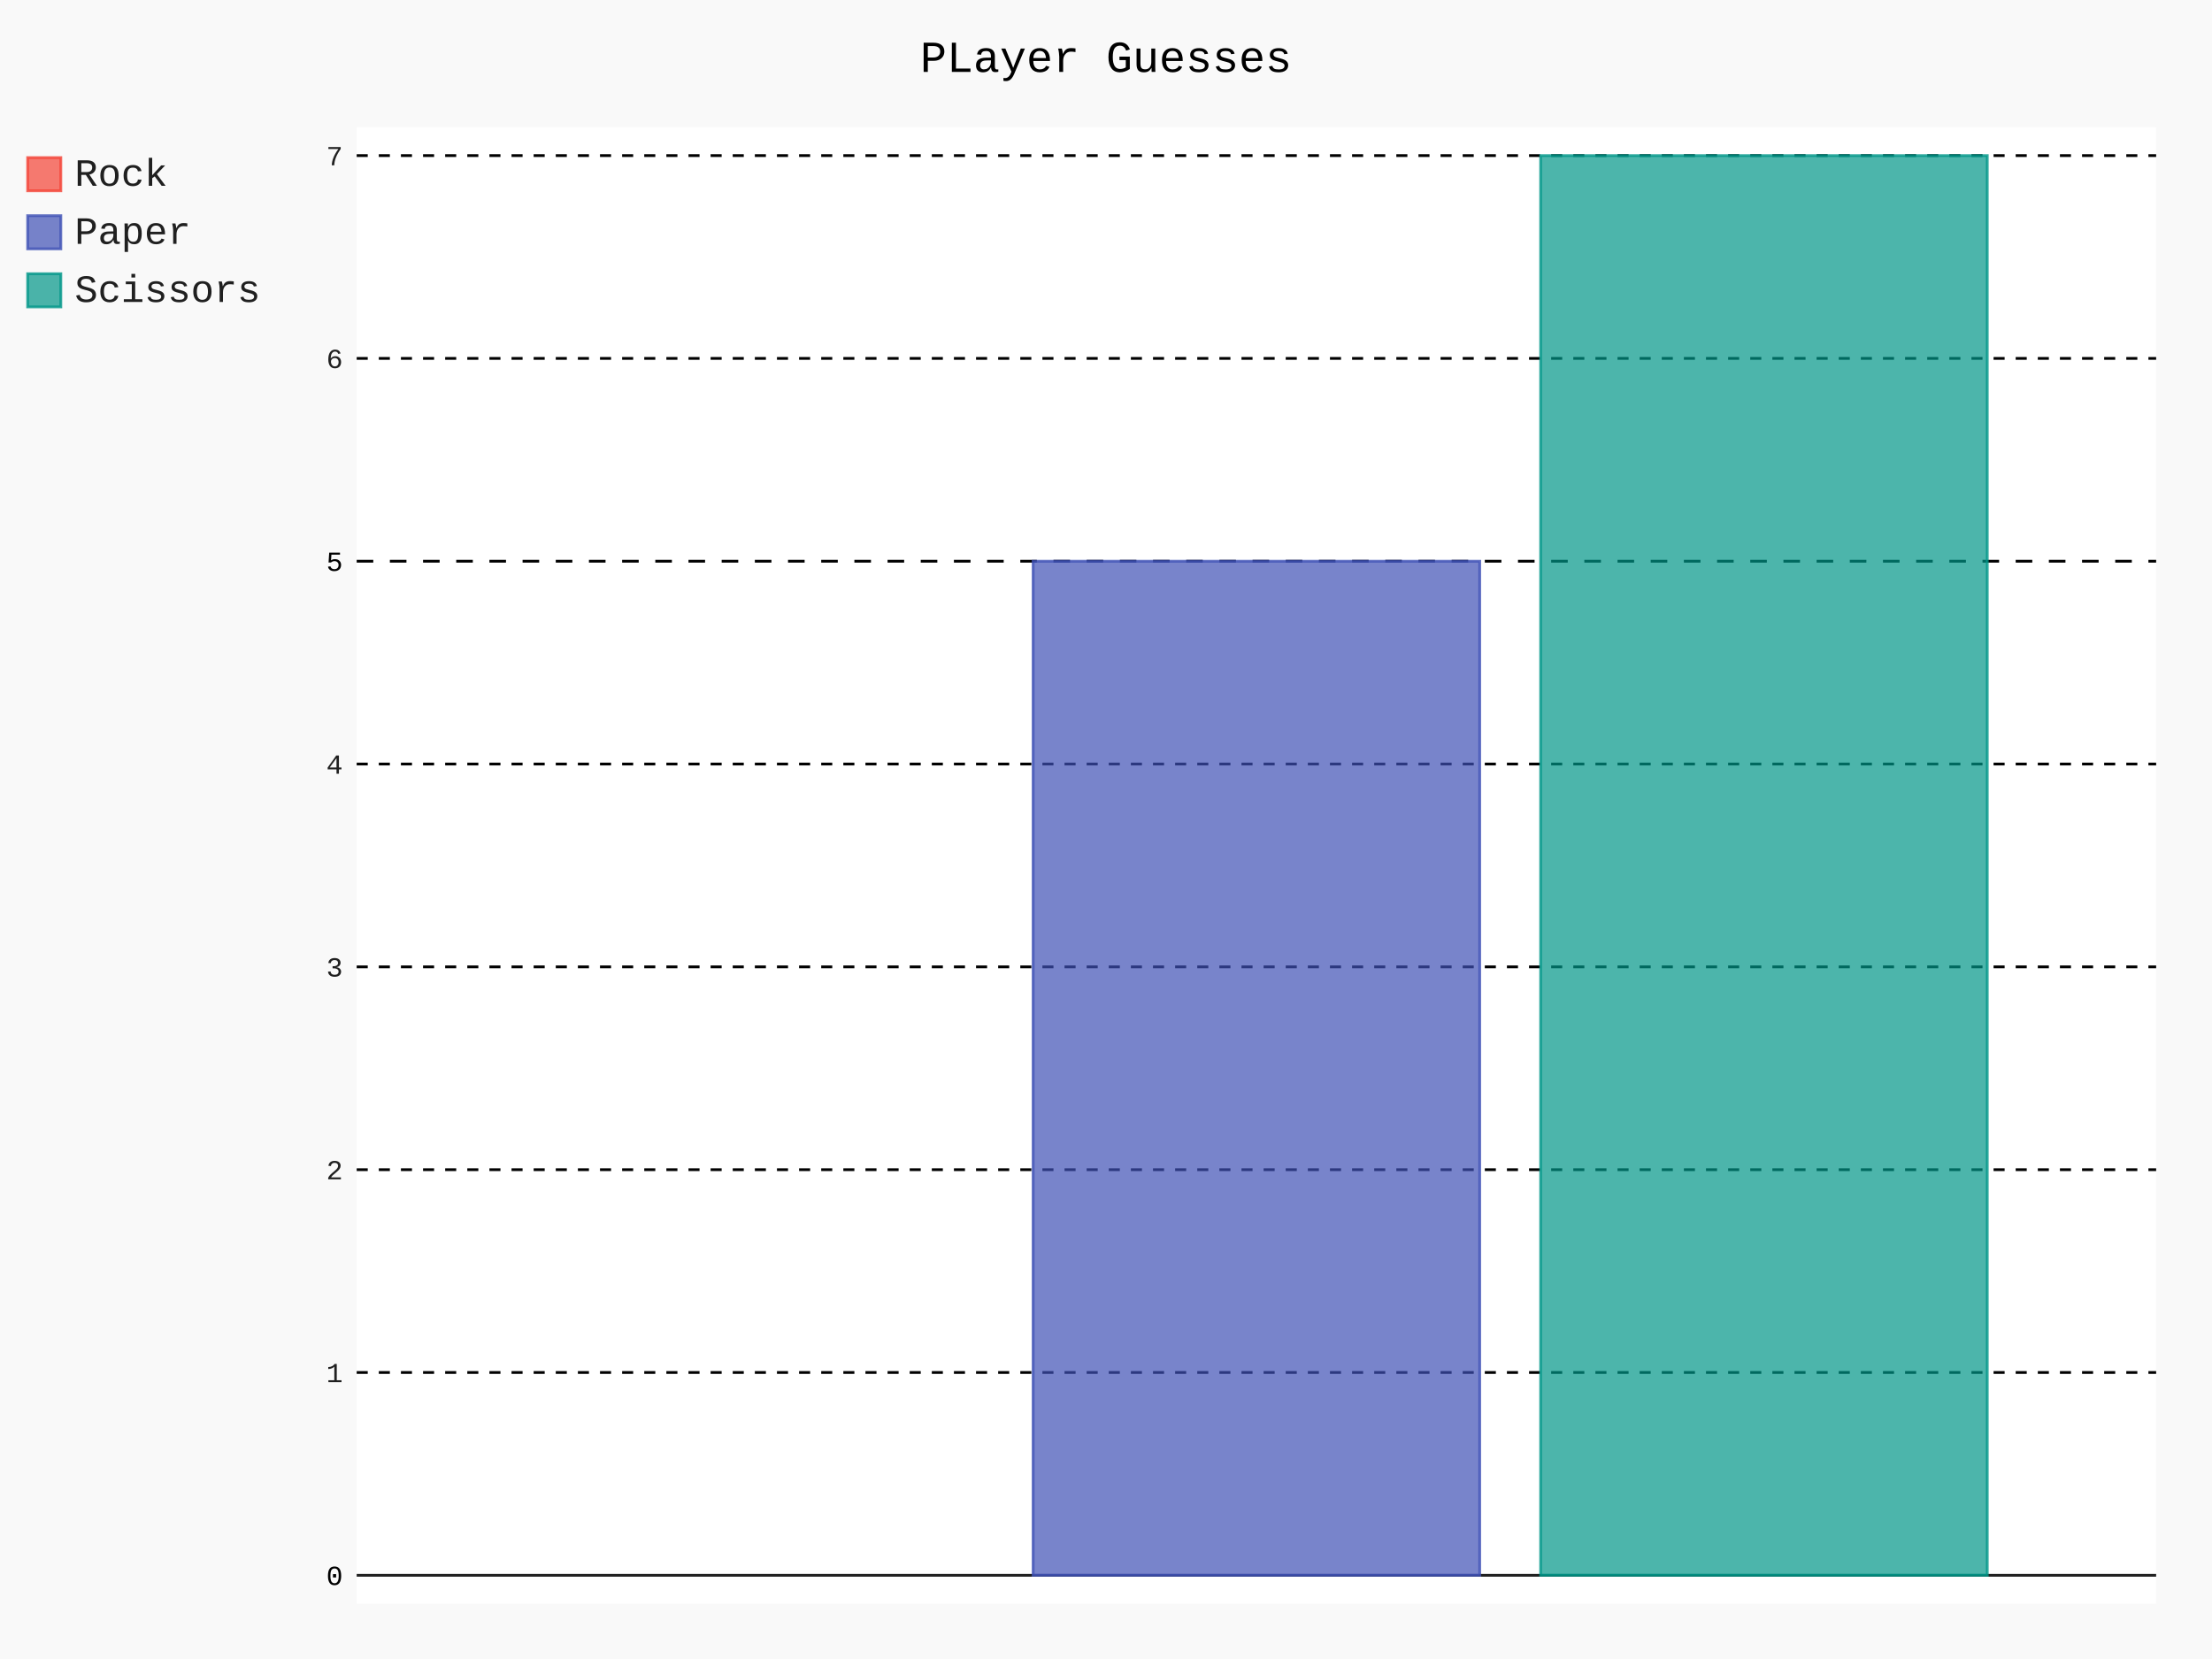
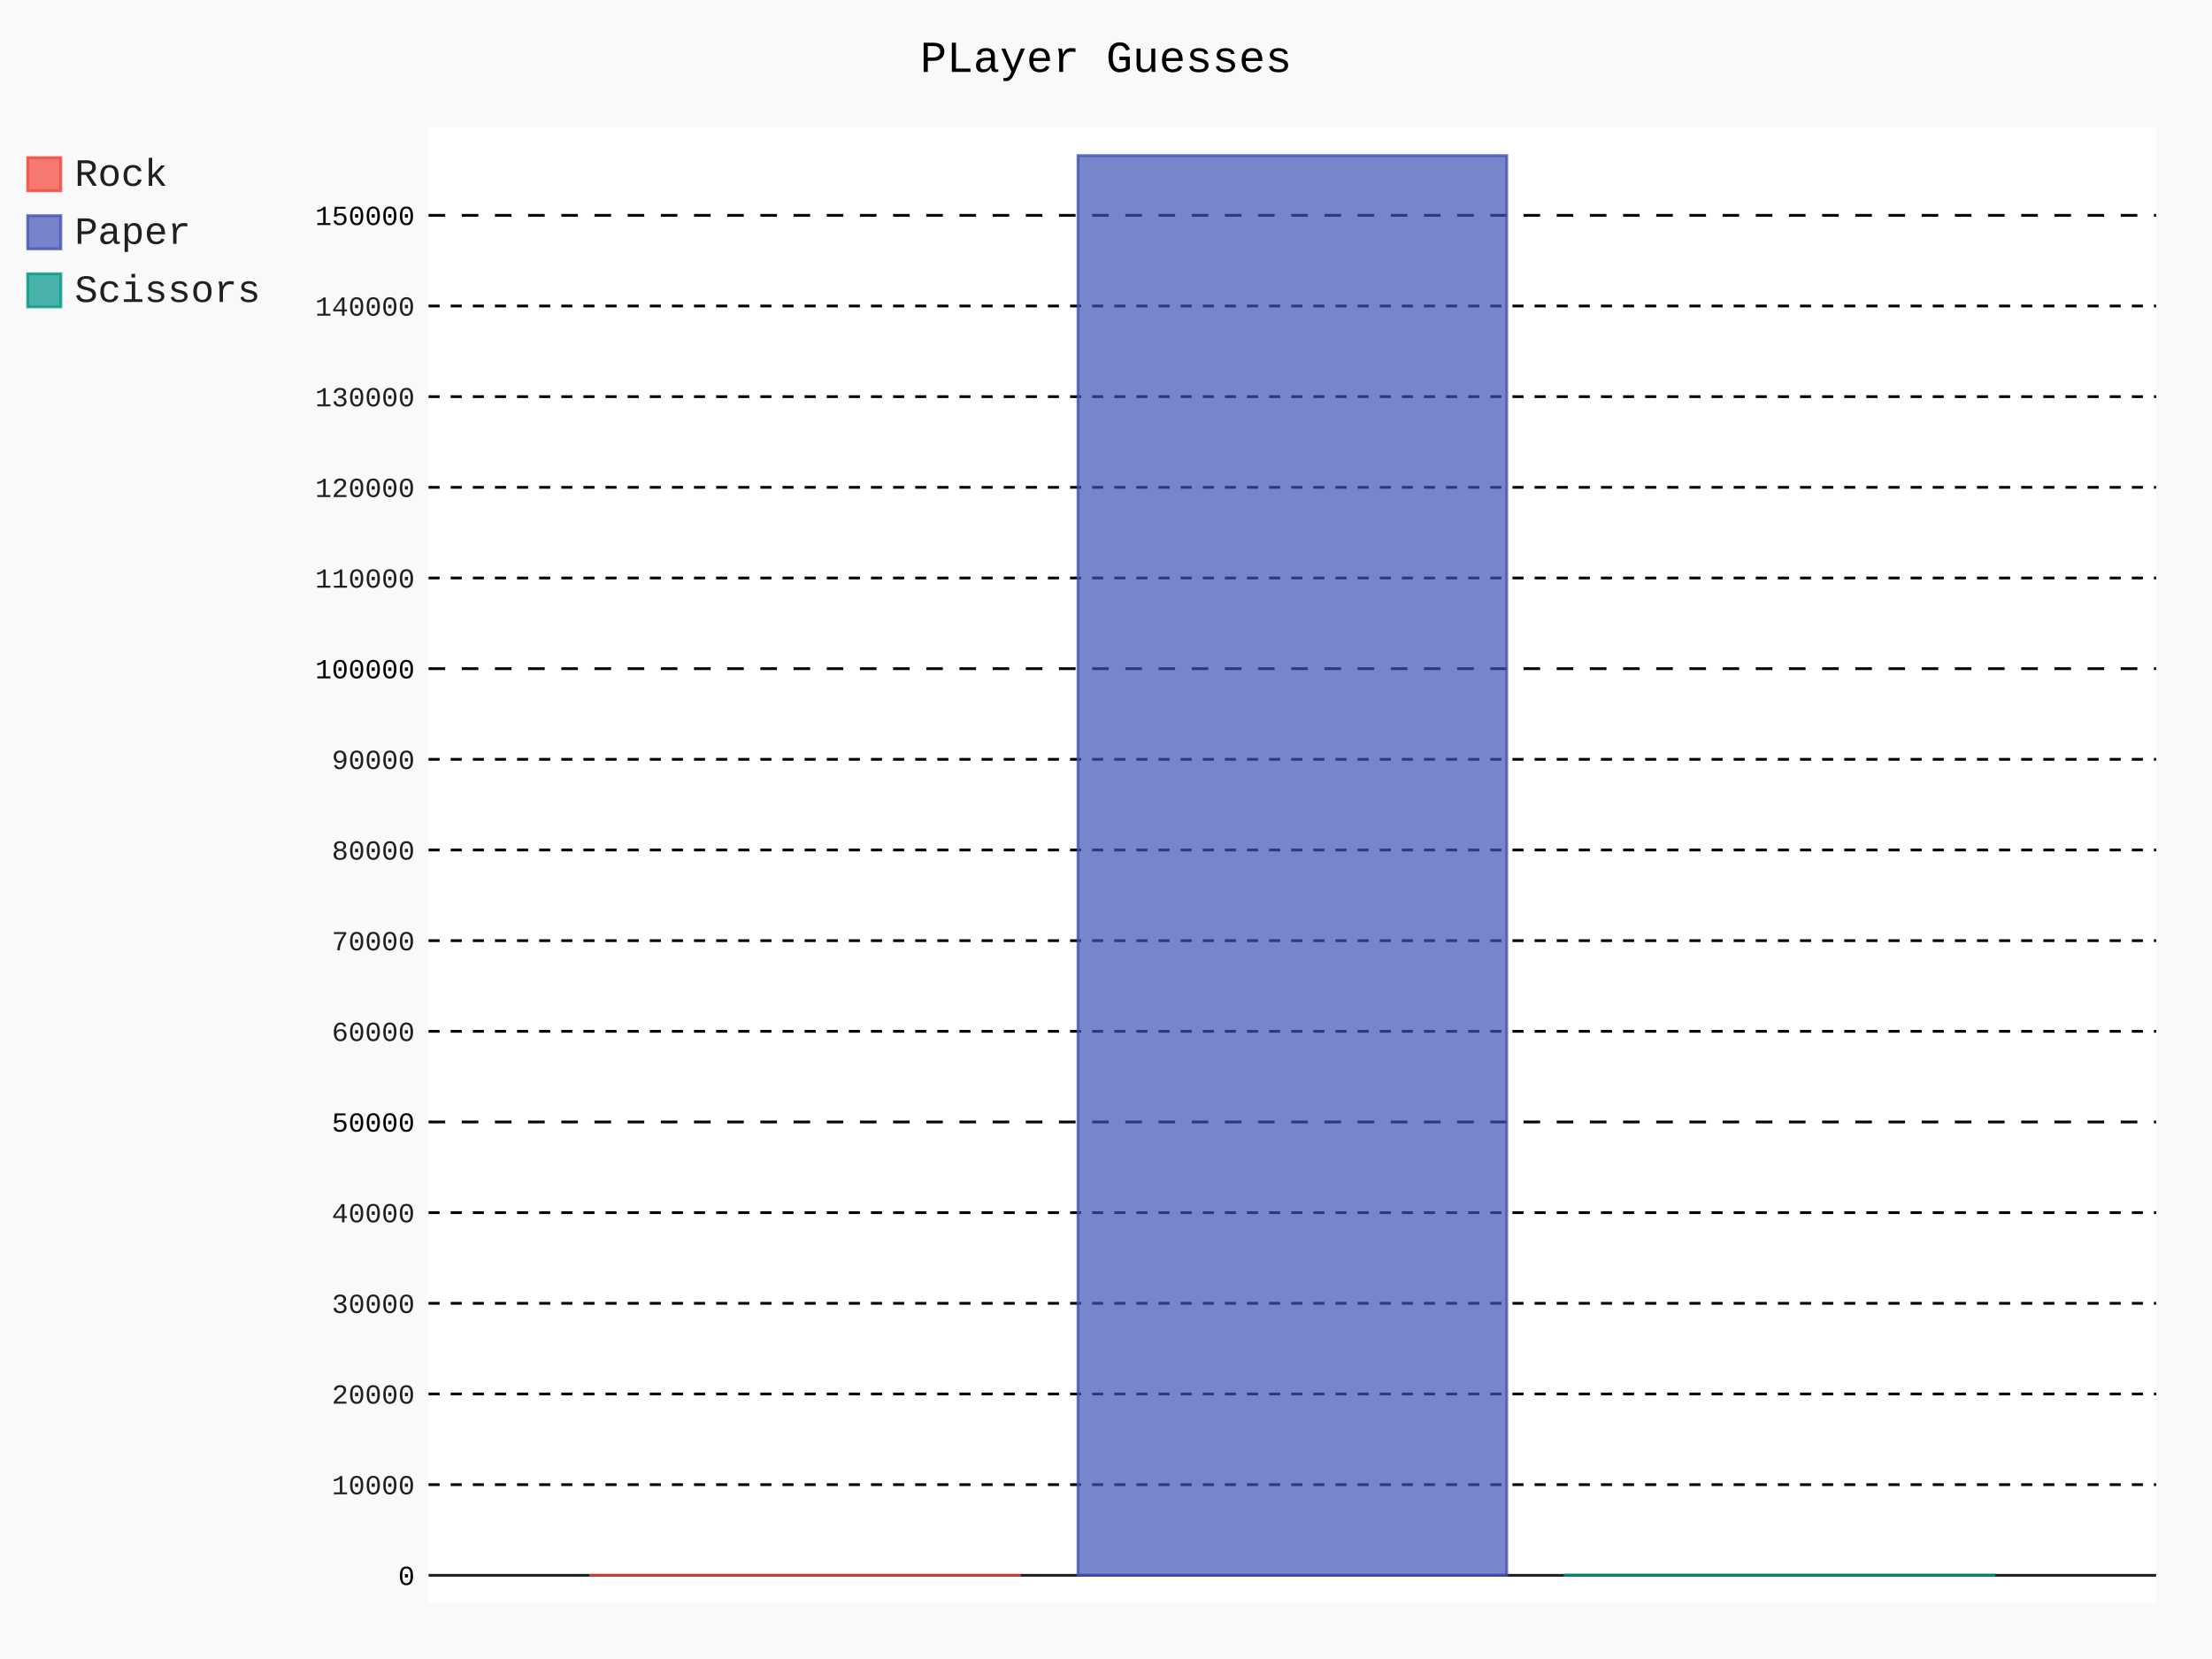
- <svg xmlns="http://www.w3.org/2000/svg" id="chart-9704459f-4c33-4a36-bc77-5714a661b244" class="pygal-chart" viewBox="0 0 800 600">
+ <svg xmlns="http://www.w3.org/2000/svg" id="chart-64f01a74-b67e-4ba5-ba52-f50d4b3d9118" class="pygal-chart" viewBox="0 0 800 600">
  <defs>
-     <style type="text/css">#chart-9704459f-4c33-4a36-bc77-5714a661b244{-webkit-user-select:none;-webkit-font-smoothing:antialiased;font-family:Consolas,"Liberation Mono",Menlo,Courier,monospace}#chart-9704459f-4c33-4a36-bc77-5714a661b244 .title{font-family:Consolas,"Liberation Mono",Menlo,Courier,monospace;font-size:16px}#chart-9704459f-4c33-4a36-bc77-5714a661b244 .legends .legend text{font-family:Consolas,"Liberation Mono",Menlo,Courier,monospace;font-size:14px}#chart-9704459f-4c33-4a36-bc77-5714a661b244 .axis text{font-family:Consolas,"Liberation Mono",Menlo,Courier,monospace;font-size:10px}#chart-9704459f-4c33-4a36-bc77-5714a661b244 .axis text.major{font-family:Consolas,"Liberation Mono",Menlo,Courier,monospace;font-size:10px}#chart-9704459f-4c33-4a36-bc77-5714a661b244 .text-overlay text.value{font-family:Consolas,"Liberation Mono",Menlo,Courier,monospace;font-size:16px}#chart-9704459f-4c33-4a36-bc77-5714a661b244 .text-overlay text.label{font-family:Consolas,"Liberation Mono",Menlo,Courier,monospace;font-size:10px}#chart-9704459f-4c33-4a36-bc77-5714a661b244 .tooltip{font-family:Consolas,"Liberation Mono",Menlo,Courier,monospace;font-size:14px}#chart-9704459f-4c33-4a36-bc77-5714a661b244 text.no_data{font-family:Consolas,"Liberation Mono",Menlo,Courier,monospace;font-size:64px}
- #chart-9704459f-4c33-4a36-bc77-5714a661b244{background-color:rgba(249,249,249,1)}#chart-9704459f-4c33-4a36-bc77-5714a661b244 path,#chart-9704459f-4c33-4a36-bc77-5714a661b244 line,#chart-9704459f-4c33-4a36-bc77-5714a661b244 rect,#chart-9704459f-4c33-4a36-bc77-5714a661b244 circle{-webkit-transition:150ms;-moz-transition:150ms;transition:150ms}#chart-9704459f-4c33-4a36-bc77-5714a661b244 .graph &gt; .background{fill:rgba(249,249,249,1)}#chart-9704459f-4c33-4a36-bc77-5714a661b244 .plot &gt; .background{fill:rgba(255,255,255,1)}#chart-9704459f-4c33-4a36-bc77-5714a661b244 .graph{fill:rgba(0,0,0,.87)}#chart-9704459f-4c33-4a36-bc77-5714a661b244 text.no_data{fill:rgba(0,0,0,1)}#chart-9704459f-4c33-4a36-bc77-5714a661b244 .title{fill:rgba(0,0,0,1)}#chart-9704459f-4c33-4a36-bc77-5714a661b244 .legends .legend text{fill:rgba(0,0,0,.87)}#chart-9704459f-4c33-4a36-bc77-5714a661b244 .legends .legend:hover text{fill:rgba(0,0,0,1)}#chart-9704459f-4c33-4a36-bc77-5714a661b244 .axis .line{stroke:rgba(0,0,0,1)}#chart-9704459f-4c33-4a36-bc77-5714a661b244 .axis .guide.line{stroke:rgba(0,0,0,.54)}#chart-9704459f-4c33-4a36-bc77-5714a661b244 .axis .major.line{stroke:rgba(0,0,0,.87)}#chart-9704459f-4c33-4a36-bc77-5714a661b244 .axis text.major{fill:rgba(0,0,0,1)}#chart-9704459f-4c33-4a36-bc77-5714a661b244 .axis.y .guides:hover .guide.line,#chart-9704459f-4c33-4a36-bc77-5714a661b244 .line-graph .axis.x .guides:hover .guide.line,#chart-9704459f-4c33-4a36-bc77-5714a661b244 .stackedline-graph .axis.x .guides:hover .guide.line,#chart-9704459f-4c33-4a36-bc77-5714a661b244 .xy-graph .axis.x .guides:hover .guide.line{stroke:rgba(0,0,0,1)}#chart-9704459f-4c33-4a36-bc77-5714a661b244 .axis .guides:hover text{fill:rgba(0,0,0,1)}#chart-9704459f-4c33-4a36-bc77-5714a661b244 .reactive{fill-opacity:.7;stroke-opacity:.8;stroke-width:1}#chart-9704459f-4c33-4a36-bc77-5714a661b244 .ci{stroke:rgba(0,0,0,.87)}#chart-9704459f-4c33-4a36-bc77-5714a661b244 .reactive.active,#chart-9704459f-4c33-4a36-bc77-5714a661b244 .active .reactive{fill-opacity:.8;stroke-opacity:.9;stroke-width:4}#chart-9704459f-4c33-4a36-bc77-5714a661b244 .ci .reactive.active{stroke-width:1.5}#chart-9704459f-4c33-4a36-bc77-5714a661b244 .series text{fill:rgba(0,0,0,1)}#chart-9704459f-4c33-4a36-bc77-5714a661b244 .tooltip rect{fill:rgba(255,255,255,1);stroke:rgba(0,0,0,1);-webkit-transition:opacity 150ms;-moz-transition:opacity 150ms;transition:opacity 150ms}#chart-9704459f-4c33-4a36-bc77-5714a661b244 .tooltip .label{fill:rgba(0,0,0,.87)}#chart-9704459f-4c33-4a36-bc77-5714a661b244 .tooltip .label{fill:rgba(0,0,0,.87)}#chart-9704459f-4c33-4a36-bc77-5714a661b244 .tooltip .legend{font-size:.8em;fill:rgba(0,0,0,.54)}#chart-9704459f-4c33-4a36-bc77-5714a661b244 .tooltip .x_label{font-size:.6em;fill:rgba(0,0,0,1)}#chart-9704459f-4c33-4a36-bc77-5714a661b244 .tooltip .xlink{font-size:.5em;text-decoration:underline}#chart-9704459f-4c33-4a36-bc77-5714a661b244 .tooltip .value{font-size:1.5em}#chart-9704459f-4c33-4a36-bc77-5714a661b244 .bound{font-size:.5em}#chart-9704459f-4c33-4a36-bc77-5714a661b244 .max-value{font-size:.75em;fill:rgba(0,0,0,.54)}#chart-9704459f-4c33-4a36-bc77-5714a661b244 .map-element{fill:rgba(255,255,255,1);stroke:rgba(0,0,0,.54) !important}#chart-9704459f-4c33-4a36-bc77-5714a661b244 .map-element .reactive{fill-opacity:inherit;stroke-opacity:inherit}#chart-9704459f-4c33-4a36-bc77-5714a661b244 .color-0,#chart-9704459f-4c33-4a36-bc77-5714a661b244 .color-0 a:visited{stroke:#F44336;fill:#F44336}#chart-9704459f-4c33-4a36-bc77-5714a661b244 .color-1,#chart-9704459f-4c33-4a36-bc77-5714a661b244 .color-1 a:visited{stroke:#3F51B5;fill:#3F51B5}#chart-9704459f-4c33-4a36-bc77-5714a661b244 .color-2,#chart-9704459f-4c33-4a36-bc77-5714a661b244 .color-2 a:visited{stroke:#009688;fill:#009688}#chart-9704459f-4c33-4a36-bc77-5714a661b244 .text-overlay .color-0 text{fill:black}#chart-9704459f-4c33-4a36-bc77-5714a661b244 .text-overlay .color-1 text{fill:black}#chart-9704459f-4c33-4a36-bc77-5714a661b244 .text-overlay .color-2 text{fill:black}
- #chart-9704459f-4c33-4a36-bc77-5714a661b244 text.no_data{text-anchor:middle}#chart-9704459f-4c33-4a36-bc77-5714a661b244 .guide.line{fill:none}#chart-9704459f-4c33-4a36-bc77-5714a661b244 .centered{text-anchor:middle}#chart-9704459f-4c33-4a36-bc77-5714a661b244 .title{text-anchor:middle}#chart-9704459f-4c33-4a36-bc77-5714a661b244 .legends .legend text{fill-opacity:1}#chart-9704459f-4c33-4a36-bc77-5714a661b244 .axis.x text{text-anchor:middle}#chart-9704459f-4c33-4a36-bc77-5714a661b244 .axis.x:not(.web) text[transform]{text-anchor:start}#chart-9704459f-4c33-4a36-bc77-5714a661b244 .axis.x:not(.web) text[transform].backwards{text-anchor:end}#chart-9704459f-4c33-4a36-bc77-5714a661b244 .axis.y text{text-anchor:end}#chart-9704459f-4c33-4a36-bc77-5714a661b244 .axis.y text[transform].backwards{text-anchor:start}#chart-9704459f-4c33-4a36-bc77-5714a661b244 .axis.y2 text{text-anchor:start}#chart-9704459f-4c33-4a36-bc77-5714a661b244 .axis.y2 text[transform].backwards{text-anchor:end}#chart-9704459f-4c33-4a36-bc77-5714a661b244 .axis .guide.line{stroke-dasharray:4,4;stroke:black}#chart-9704459f-4c33-4a36-bc77-5714a661b244 .axis .major.guide.line{stroke-dasharray:6,6;stroke:black}#chart-9704459f-4c33-4a36-bc77-5714a661b244 .horizontal .axis.y .guide.line,#chart-9704459f-4c33-4a36-bc77-5714a661b244 .horizontal .axis.y2 .guide.line,#chart-9704459f-4c33-4a36-bc77-5714a661b244 .vertical .axis.x .guide.line{opacity:0}#chart-9704459f-4c33-4a36-bc77-5714a661b244 .horizontal .axis.always_show .guide.line,#chart-9704459f-4c33-4a36-bc77-5714a661b244 .vertical .axis.always_show .guide.line{opacity:1 !important}#chart-9704459f-4c33-4a36-bc77-5714a661b244 .axis.y .guides:hover .guide.line,#chart-9704459f-4c33-4a36-bc77-5714a661b244 .axis.y2 .guides:hover .guide.line,#chart-9704459f-4c33-4a36-bc77-5714a661b244 .axis.x .guides:hover .guide.line{opacity:1}#chart-9704459f-4c33-4a36-bc77-5714a661b244 .axis .guides:hover text{opacity:1}#chart-9704459f-4c33-4a36-bc77-5714a661b244 .nofill{fill:none}#chart-9704459f-4c33-4a36-bc77-5714a661b244 .subtle-fill{fill-opacity:.2}#chart-9704459f-4c33-4a36-bc77-5714a661b244 .dot{stroke-width:1px;fill-opacity:1;stroke-opacity:1}#chart-9704459f-4c33-4a36-bc77-5714a661b244 .dot.active{stroke-width:5px}#chart-9704459f-4c33-4a36-bc77-5714a661b244 .dot.negative{fill:transparent}#chart-9704459f-4c33-4a36-bc77-5714a661b244 text,#chart-9704459f-4c33-4a36-bc77-5714a661b244 tspan{stroke:none !important}#chart-9704459f-4c33-4a36-bc77-5714a661b244 .series text.active{opacity:1}#chart-9704459f-4c33-4a36-bc77-5714a661b244 .tooltip rect{fill-opacity:.95;stroke-width:.5}#chart-9704459f-4c33-4a36-bc77-5714a661b244 .tooltip text{fill-opacity:1}#chart-9704459f-4c33-4a36-bc77-5714a661b244 .showable{visibility:hidden}#chart-9704459f-4c33-4a36-bc77-5714a661b244 .showable.shown{visibility:visible}#chart-9704459f-4c33-4a36-bc77-5714a661b244 .gauge-background{fill:rgba(229,229,229,1);stroke:none}#chart-9704459f-4c33-4a36-bc77-5714a661b244 .bg-lines{stroke:rgba(249,249,249,1);stroke-width:2px}</style>
+     <style type="text/css">#chart-64f01a74-b67e-4ba5-ba52-f50d4b3d9118{-webkit-user-select:none;-webkit-font-smoothing:antialiased;font-family:Consolas,"Liberation Mono",Menlo,Courier,monospace}#chart-64f01a74-b67e-4ba5-ba52-f50d4b3d9118 .title{font-family:Consolas,"Liberation Mono",Menlo,Courier,monospace;font-size:16px}#chart-64f01a74-b67e-4ba5-ba52-f50d4b3d9118 .legends .legend text{font-family:Consolas,"Liberation Mono",Menlo,Courier,monospace;font-size:14px}#chart-64f01a74-b67e-4ba5-ba52-f50d4b3d9118 .axis text{font-family:Consolas,"Liberation Mono",Menlo,Courier,monospace;font-size:10px}#chart-64f01a74-b67e-4ba5-ba52-f50d4b3d9118 .axis text.major{font-family:Consolas,"Liberation Mono",Menlo,Courier,monospace;font-size:10px}#chart-64f01a74-b67e-4ba5-ba52-f50d4b3d9118 .text-overlay text.value{font-family:Consolas,"Liberation Mono",Menlo,Courier,monospace;font-size:16px}#chart-64f01a74-b67e-4ba5-ba52-f50d4b3d9118 .text-overlay text.label{font-family:Consolas,"Liberation Mono",Menlo,Courier,monospace;font-size:10px}#chart-64f01a74-b67e-4ba5-ba52-f50d4b3d9118 .tooltip{font-family:Consolas,"Liberation Mono",Menlo,Courier,monospace;font-size:14px}#chart-64f01a74-b67e-4ba5-ba52-f50d4b3d9118 text.no_data{font-family:Consolas,"Liberation Mono",Menlo,Courier,monospace;font-size:64px}
+ #chart-64f01a74-b67e-4ba5-ba52-f50d4b3d9118{background-color:rgba(249,249,249,1)}#chart-64f01a74-b67e-4ba5-ba52-f50d4b3d9118 path,#chart-64f01a74-b67e-4ba5-ba52-f50d4b3d9118 line,#chart-64f01a74-b67e-4ba5-ba52-f50d4b3d9118 rect,#chart-64f01a74-b67e-4ba5-ba52-f50d4b3d9118 circle{-webkit-transition:150ms;-moz-transition:150ms;transition:150ms}#chart-64f01a74-b67e-4ba5-ba52-f50d4b3d9118 .graph &gt; .background{fill:rgba(249,249,249,1)}#chart-64f01a74-b67e-4ba5-ba52-f50d4b3d9118 .plot &gt; .background{fill:rgba(255,255,255,1)}#chart-64f01a74-b67e-4ba5-ba52-f50d4b3d9118 .graph{fill:rgba(0,0,0,.87)}#chart-64f01a74-b67e-4ba5-ba52-f50d4b3d9118 text.no_data{fill:rgba(0,0,0,1)}#chart-64f01a74-b67e-4ba5-ba52-f50d4b3d9118 .title{fill:rgba(0,0,0,1)}#chart-64f01a74-b67e-4ba5-ba52-f50d4b3d9118 .legends .legend text{fill:rgba(0,0,0,.87)}#chart-64f01a74-b67e-4ba5-ba52-f50d4b3d9118 .legends .legend:hover text{fill:rgba(0,0,0,1)}#chart-64f01a74-b67e-4ba5-ba52-f50d4b3d9118 .axis .line{stroke:rgba(0,0,0,1)}#chart-64f01a74-b67e-4ba5-ba52-f50d4b3d9118 .axis .guide.line{stroke:rgba(0,0,0,.54)}#chart-64f01a74-b67e-4ba5-ba52-f50d4b3d9118 .axis .major.line{stroke:rgba(0,0,0,.87)}#chart-64f01a74-b67e-4ba5-ba52-f50d4b3d9118 .axis text.major{fill:rgba(0,0,0,1)}#chart-64f01a74-b67e-4ba5-ba52-f50d4b3d9118 .axis.y .guides:hover .guide.line,#chart-64f01a74-b67e-4ba5-ba52-f50d4b3d9118 .line-graph .axis.x .guides:hover .guide.line,#chart-64f01a74-b67e-4ba5-ba52-f50d4b3d9118 .stackedline-graph .axis.x .guides:hover .guide.line,#chart-64f01a74-b67e-4ba5-ba52-f50d4b3d9118 .xy-graph .axis.x .guides:hover .guide.line{stroke:rgba(0,0,0,1)}#chart-64f01a74-b67e-4ba5-ba52-f50d4b3d9118 .axis .guides:hover text{fill:rgba(0,0,0,1)}#chart-64f01a74-b67e-4ba5-ba52-f50d4b3d9118 .reactive{fill-opacity:.7;stroke-opacity:.8;stroke-width:1}#chart-64f01a74-b67e-4ba5-ba52-f50d4b3d9118 .ci{stroke:rgba(0,0,0,.87)}#chart-64f01a74-b67e-4ba5-ba52-f50d4b3d9118 .reactive.active,#chart-64f01a74-b67e-4ba5-ba52-f50d4b3d9118 .active .reactive{fill-opacity:.8;stroke-opacity:.9;stroke-width:4}#chart-64f01a74-b67e-4ba5-ba52-f50d4b3d9118 .ci .reactive.active{stroke-width:1.5}#chart-64f01a74-b67e-4ba5-ba52-f50d4b3d9118 .series text{fill:rgba(0,0,0,1)}#chart-64f01a74-b67e-4ba5-ba52-f50d4b3d9118 .tooltip rect{fill:rgba(255,255,255,1);stroke:rgba(0,0,0,1);-webkit-transition:opacity 150ms;-moz-transition:opacity 150ms;transition:opacity 150ms}#chart-64f01a74-b67e-4ba5-ba52-f50d4b3d9118 .tooltip .label{fill:rgba(0,0,0,.87)}#chart-64f01a74-b67e-4ba5-ba52-f50d4b3d9118 .tooltip .label{fill:rgba(0,0,0,.87)}#chart-64f01a74-b67e-4ba5-ba52-f50d4b3d9118 .tooltip .legend{font-size:.8em;fill:rgba(0,0,0,.54)}#chart-64f01a74-b67e-4ba5-ba52-f50d4b3d9118 .tooltip .x_label{font-size:.6em;fill:rgba(0,0,0,1)}#chart-64f01a74-b67e-4ba5-ba52-f50d4b3d9118 .tooltip .xlink{font-size:.5em;text-decoration:underline}#chart-64f01a74-b67e-4ba5-ba52-f50d4b3d9118 .tooltip .value{font-size:1.5em}#chart-64f01a74-b67e-4ba5-ba52-f50d4b3d9118 .bound{font-size:.5em}#chart-64f01a74-b67e-4ba5-ba52-f50d4b3d9118 .max-value{font-size:.75em;fill:rgba(0,0,0,.54)}#chart-64f01a74-b67e-4ba5-ba52-f50d4b3d9118 .map-element{fill:rgba(255,255,255,1);stroke:rgba(0,0,0,.54) !important}#chart-64f01a74-b67e-4ba5-ba52-f50d4b3d9118 .map-element .reactive{fill-opacity:inherit;stroke-opacity:inherit}#chart-64f01a74-b67e-4ba5-ba52-f50d4b3d9118 .color-0,#chart-64f01a74-b67e-4ba5-ba52-f50d4b3d9118 .color-0 a:visited{stroke:#F44336;fill:#F44336}#chart-64f01a74-b67e-4ba5-ba52-f50d4b3d9118 .color-1,#chart-64f01a74-b67e-4ba5-ba52-f50d4b3d9118 .color-1 a:visited{stroke:#3F51B5;fill:#3F51B5}#chart-64f01a74-b67e-4ba5-ba52-f50d4b3d9118 .color-2,#chart-64f01a74-b67e-4ba5-ba52-f50d4b3d9118 .color-2 a:visited{stroke:#009688;fill:#009688}#chart-64f01a74-b67e-4ba5-ba52-f50d4b3d9118 .text-overlay .color-0 text{fill:black}#chart-64f01a74-b67e-4ba5-ba52-f50d4b3d9118 .text-overlay .color-1 text{fill:black}#chart-64f01a74-b67e-4ba5-ba52-f50d4b3d9118 .text-overlay .color-2 text{fill:black}
+ #chart-64f01a74-b67e-4ba5-ba52-f50d4b3d9118 text.no_data{text-anchor:middle}#chart-64f01a74-b67e-4ba5-ba52-f50d4b3d9118 .guide.line{fill:none}#chart-64f01a74-b67e-4ba5-ba52-f50d4b3d9118 .centered{text-anchor:middle}#chart-64f01a74-b67e-4ba5-ba52-f50d4b3d9118 .title{text-anchor:middle}#chart-64f01a74-b67e-4ba5-ba52-f50d4b3d9118 .legends .legend text{fill-opacity:1}#chart-64f01a74-b67e-4ba5-ba52-f50d4b3d9118 .axis.x text{text-anchor:middle}#chart-64f01a74-b67e-4ba5-ba52-f50d4b3d9118 .axis.x:not(.web) text[transform]{text-anchor:start}#chart-64f01a74-b67e-4ba5-ba52-f50d4b3d9118 .axis.x:not(.web) text[transform].backwards{text-anchor:end}#chart-64f01a74-b67e-4ba5-ba52-f50d4b3d9118 .axis.y text{text-anchor:end}#chart-64f01a74-b67e-4ba5-ba52-f50d4b3d9118 .axis.y text[transform].backwards{text-anchor:start}#chart-64f01a74-b67e-4ba5-ba52-f50d4b3d9118 .axis.y2 text{text-anchor:start}#chart-64f01a74-b67e-4ba5-ba52-f50d4b3d9118 .axis.y2 text[transform].backwards{text-anchor:end}#chart-64f01a74-b67e-4ba5-ba52-f50d4b3d9118 .axis .guide.line{stroke-dasharray:4,4;stroke:black}#chart-64f01a74-b67e-4ba5-ba52-f50d4b3d9118 .axis .major.guide.line{stroke-dasharray:6,6;stroke:black}#chart-64f01a74-b67e-4ba5-ba52-f50d4b3d9118 .horizontal .axis.y .guide.line,#chart-64f01a74-b67e-4ba5-ba52-f50d4b3d9118 .horizontal .axis.y2 .guide.line,#chart-64f01a74-b67e-4ba5-ba52-f50d4b3d9118 .vertical .axis.x .guide.line{opacity:0}#chart-64f01a74-b67e-4ba5-ba52-f50d4b3d9118 .horizontal .axis.always_show .guide.line,#chart-64f01a74-b67e-4ba5-ba52-f50d4b3d9118 .vertical .axis.always_show .guide.line{opacity:1 !important}#chart-64f01a74-b67e-4ba5-ba52-f50d4b3d9118 .axis.y .guides:hover .guide.line,#chart-64f01a74-b67e-4ba5-ba52-f50d4b3d9118 .axis.y2 .guides:hover .guide.line,#chart-64f01a74-b67e-4ba5-ba52-f50d4b3d9118 .axis.x .guides:hover .guide.line{opacity:1}#chart-64f01a74-b67e-4ba5-ba52-f50d4b3d9118 .axis .guides:hover text{opacity:1}#chart-64f01a74-b67e-4ba5-ba52-f50d4b3d9118 .nofill{fill:none}#chart-64f01a74-b67e-4ba5-ba52-f50d4b3d9118 .subtle-fill{fill-opacity:.2}#chart-64f01a74-b67e-4ba5-ba52-f50d4b3d9118 .dot{stroke-width:1px;fill-opacity:1;stroke-opacity:1}#chart-64f01a74-b67e-4ba5-ba52-f50d4b3d9118 .dot.active{stroke-width:5px}#chart-64f01a74-b67e-4ba5-ba52-f50d4b3d9118 .dot.negative{fill:transparent}#chart-64f01a74-b67e-4ba5-ba52-f50d4b3d9118 text,#chart-64f01a74-b67e-4ba5-ba52-f50d4b3d9118 tspan{stroke:none !important}#chart-64f01a74-b67e-4ba5-ba52-f50d4b3d9118 .series text.active{opacity:1}#chart-64f01a74-b67e-4ba5-ba52-f50d4b3d9118 .tooltip rect{fill-opacity:.95;stroke-width:.5}#chart-64f01a74-b67e-4ba5-ba52-f50d4b3d9118 .tooltip text{fill-opacity:1}#chart-64f01a74-b67e-4ba5-ba52-f50d4b3d9118 .showable{visibility:hidden}#chart-64f01a74-b67e-4ba5-ba52-f50d4b3d9118 .showable.shown{visibility:visible}#chart-64f01a74-b67e-4ba5-ba52-f50d4b3d9118 .gauge-background{fill:rgba(229,229,229,1);stroke:none}#chart-64f01a74-b67e-4ba5-ba52-f50d4b3d9118 .bg-lines{stroke:rgba(249,249,249,1);stroke-width:2px}</style>
  </defs>
  <g class="graph bar-graph vertical">
    <rect x="0" y="0" width="800" height="600" class="background" />
-     <g transform="translate(129, 46)" class="plot">
-       <rect x="0" y="0" width="650.8" height="534" class="background" />
+     <g transform="translate(155, 46)" class="plot">
+       <rect x="0" y="0" width="624.8" height="534" class="background" />
      <g class="axis y always_show">
        <g class="guides">
-           <path d="M0 523.731 h650.8" class="axis major line" />
+           <path d="M0 523.731 h624.8" class="axis major line" />
          <text x="-5" y="527.231" class="major">0</text>
        </g>
        <g class="guides">
-           <path d="M0 450.379 h650.8" class="guide line" />
-           <text x="-5" y="453.879" class="">1</text>
+           <path d="M0 490.941 h624.8" class="guide line" />
+           <text x="-5" y="494.441" class="">10000</text>
        </g>
        <g class="guides">
-           <path d="M0 377.027 h650.8" class="guide line" />
-           <text x="-5" y="380.527" class="">2</text>
+           <path d="M0 458.15 h624.8" class="guide line" />
+           <text x="-5" y="461.65" class="">20000</text>
        </g>
        <g class="guides">
-           <path d="M0 303.676 h650.8" class="guide line" />
-           <text x="-5" y="307.176" class="">3</text>
+           <path d="M0 425.36 h624.8" class="guide line" />
+           <text x="-5" y="428.86" class="">30000</text>
        </g>
        <g class="guides">
-           <path d="M0 230.324 h650.8" class="guide line" />
-           <text x="-5" y="233.824" class="">4</text>
+           <path d="M0 392.57 h624.8" class="guide line" />
+           <text x="-5" y="396.07" class="">40000</text>
        </g>
        <g class="guides">
-           <path d="M0 156.973 h650.8" class="major guide line" />
-           <text x="-5" y="160.473" class="major">5</text>
+           <path d="M0 359.78 h624.8" class="major guide line" />
+           <text x="-5" y="363.28" class="major">50000</text>
        </g>
        <g class="guides">
-           <path d="M0 83.621 h650.8" class="guide line" />
-           <text x="-5" y="87.121" class="">6</text>
+           <path d="M0 326.99 h624.8" class="guide line" />
+           <text x="-5" y="330.49" class="">60000</text>
        </g>
        <g class="guides">
-           <path d="M0 10.269 h650.8" class="guide line" />
-           <text x="-5" y="13.769" class="">7</text>
+           <path d="M0 294.199 h624.8" class="guide line" />
+           <text x="-5" y="297.699" class="">70000</text>
+         </g>
+         <g class="guides">
+           <path d="M0 261.409 h624.8" class="guide line" />
+           <text x="-5" y="264.909" class="">80000</text>
+         </g>
+         <g class="guides">
+           <path d="M0 228.619 h624.8" class="guide line" />
+           <text x="-5" y="232.119" class="">90000</text>
+         </g>
+         <g class="guides">
+           <path d="M0 195.829 h624.8" class="major guide line" />
+           <text x="-5" y="199.329" class="major">100000</text>
+         </g>
+         <g class="guides">
+           <path d="M0 163.039 h624.8" class="guide line" />
+           <text x="-5" y="166.539" class="">110000</text>
+         </g>
+         <g class="guides">
+           <path d="M0 130.249 h624.8" class="guide line" />
+           <text x="-5" y="133.749" class="">120000</text>
+         </g>
+         <g class="guides">
+           <path d="M0 97.458 h624.8" class="guide line" />
+           <text x="-5" y="100.958" class="">130000</text>
+         </g>
+         <g class="guides">
+           <path d="M0 64.668 h624.8" class="guide line" />
+           <text x="-5" y="68.168" class="">140000</text>
+         </g>
+         <g class="guides">
+           <path d="M0 31.878 h624.8" class="major guide line" />
+           <text x="-5" y="35.378" class="major">150000</text>
        </g>
      </g>
      <g class="series serie-0 color-0">
        <g class="bars">
          <g class="bar">
-             <rect x="61.075" y="523.731" rx="0" ry="0" width="161.532" height="0.0" class="rect reactive tooltip-trigger" />
+             <rect x="58.635" y="523.727" rx="0" ry="0" width="155.079" height="0.003" class="rect reactive tooltip-trigger" />
          </g>
        </g>
      </g>
      <g class="series serie-1 color-1">
        <g class="bars">
          <g class="bar">
-             <rect x="244.634" y="156.973" rx="0" ry="0" width="161.532" height="366.758" class="rect reactive tooltip-trigger" />
+             <rect x="234.861" y="10.269" rx="0" ry="0" width="155.079" height="513.462" class="rect reactive tooltip-trigger" />
          </g>
        </g>
      </g>
      <g class="series serie-2 color-2">
        <g class="bars">
          <g class="bar">
-             <rect x="428.193" y="10.269" rx="0" ry="0" width="161.532" height="513.462" class="rect reactive tooltip-trigger" />
+             <rect x="411.086" y="523.632" rx="0" ry="0" width="155.079" height="0.098" class="rect reactive tooltip-trigger" />
          </g>
        </g>
      </g>
    </g>
    <g class="titles">
      <text x="400.0" y="26" class="title plot_title">PLayer Guesses</text>
    </g>
-     <g transform="translate(129, 46)" class="plot overlay">
+     <g transform="translate(155, 46)" class="plot overlay">
      <g class="series serie-0 color-0" />
      <g class="series serie-1 color-1" />
      <g class="series serie-2 color-2" />
    </g>
-     <g transform="translate(129, 46)" class="plot text-overlay">
+     <g transform="translate(155, 46)" class="plot text-overlay">
      <g class="series serie-0 color-0" />
      <g class="series serie-1 color-1" />
      <g class="series serie-2 color-2" />
    </g>
-     <g transform="translate(129, 46)" class="plot tooltip-overlay">
+     <g transform="translate(155, 46)" class="plot tooltip-overlay">
      <g transform="translate(0 0)" style="opacity: 0" class="tooltip">
        <rect rx="0" ry="0" width="0" height="0" class="tooltip-box" />
        <g class="text" />
      </g>
    </g>
    <g transform="translate(10, 56)" class="legends">
      <g id="activate-serie-0" class="legend reactive activate-serie">
        <rect x="0.0" y="1.0" width="12" height="12" class="color-0 reactive" />
        <text x="17.0" y="11.2">Rock</text>
      </g>
      <g id="activate-serie-1" class="legend reactive activate-serie">
        <rect x="0.0" y="22.0" width="12" height="12" class="color-1 reactive" />
        <text x="17.0" y="32.2">Paper</text>
      </g>
      <g id="activate-serie-2" class="legend reactive activate-serie">
        <rect x="0.0" y="43.0" width="12" height="12" class="color-2 reactive" />
        <text x="17.0" y="53.2">Scissors</text>
      </g>
    </g>
    <g transform="translate(790, 56)" class="legends" />
  </g>
</svg>
